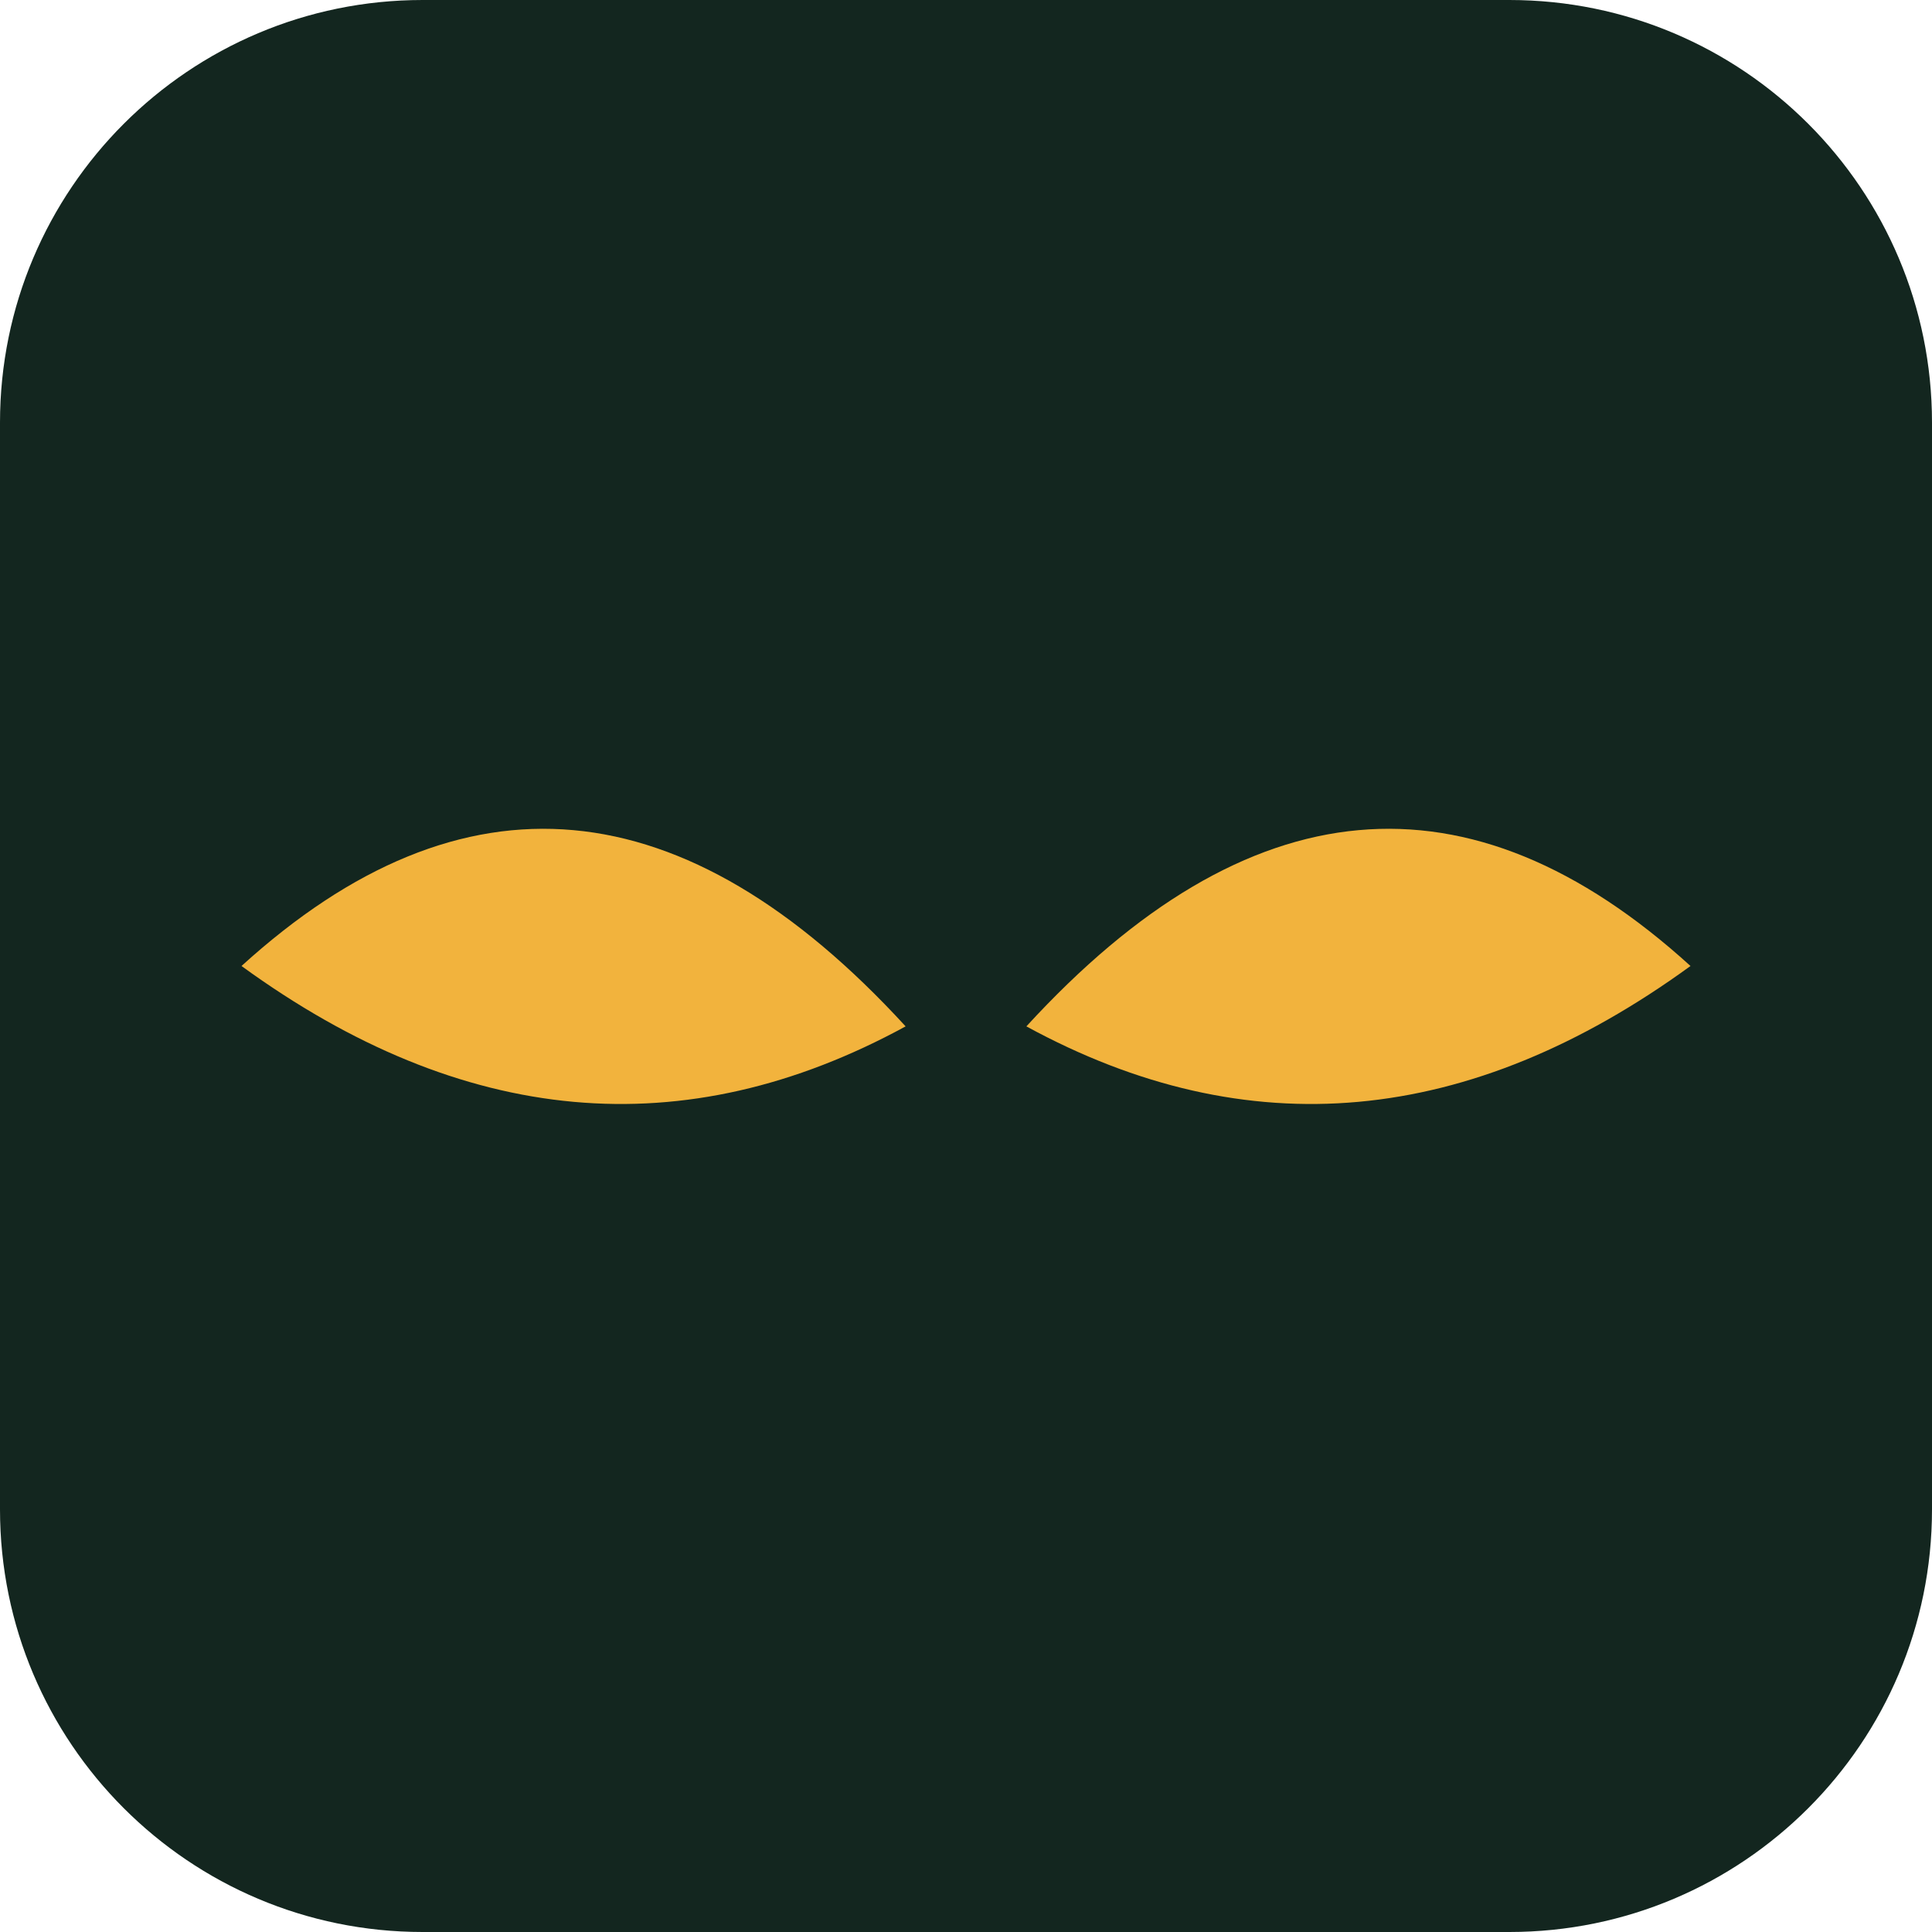
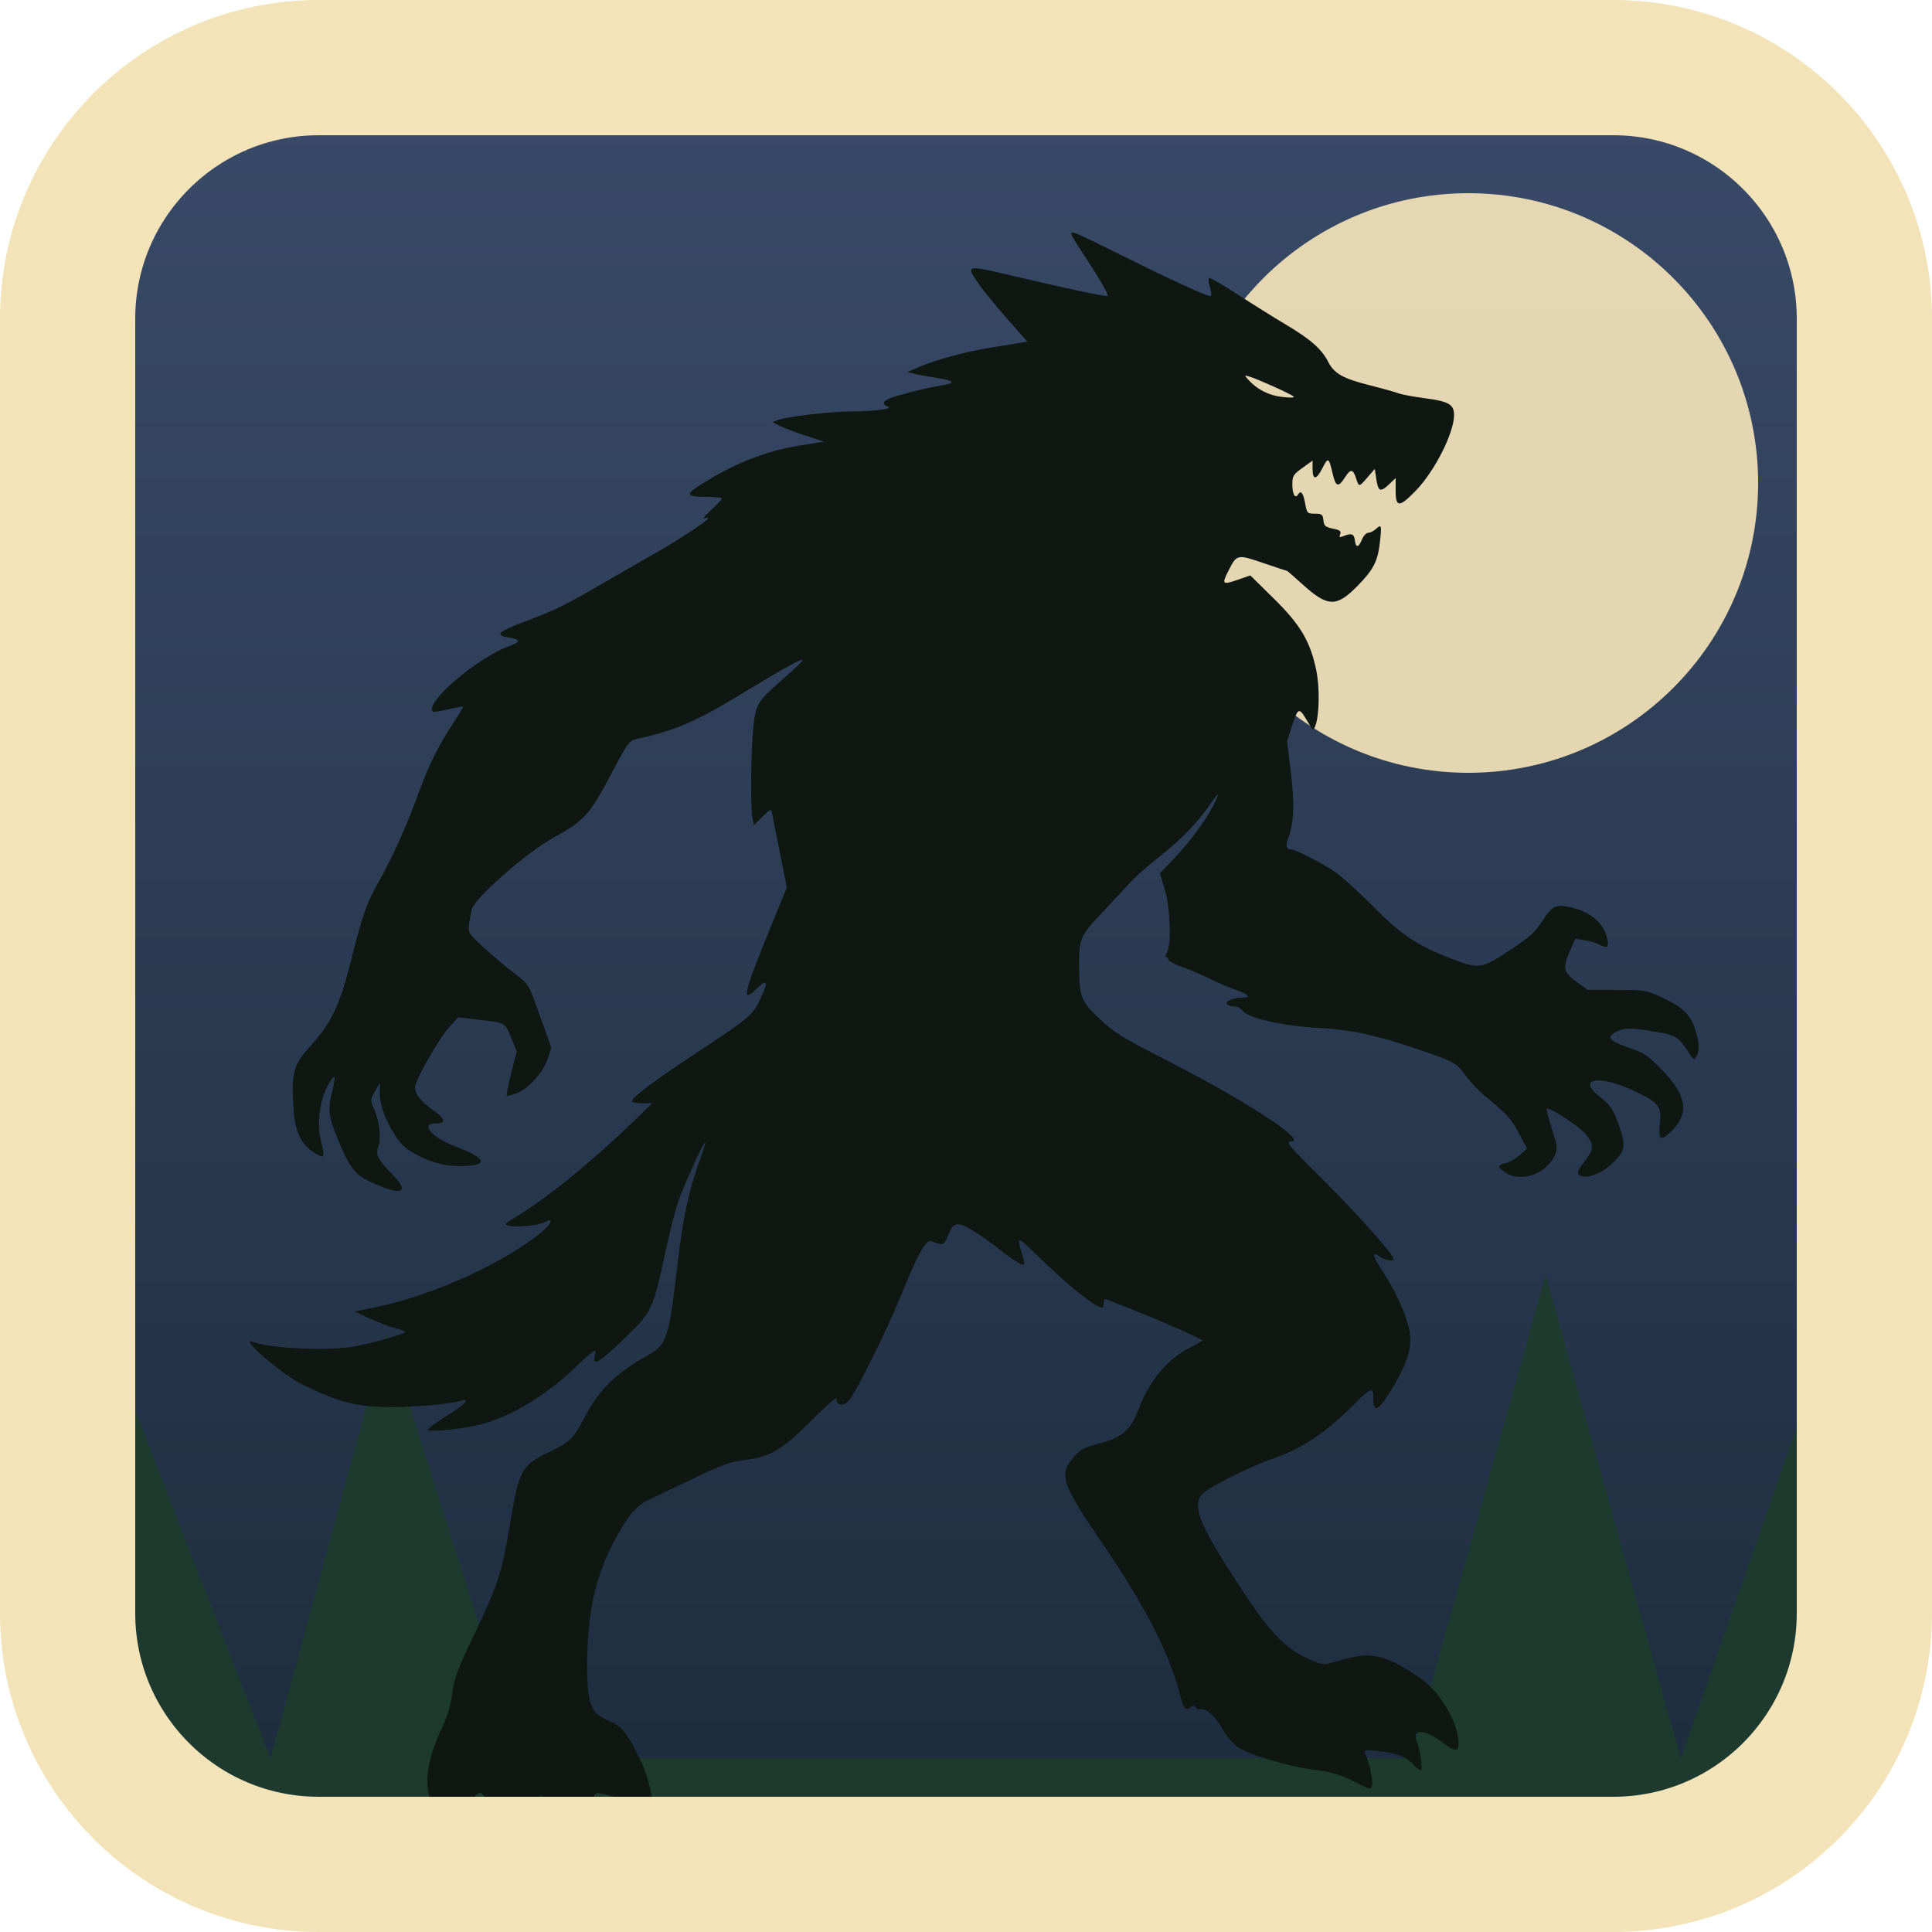
- <svg xmlns="http://www.w3.org/2000/svg" viewBox="0 0 64 64">
-   <rect width="64" height="64" rx="14" fill="#13261F" />
-   <g fill="#F2B33D">
-     <path d="M8 32q11-10 22 2q-11 6-22-2Z" />
-     <path d="M56 32q-11-10-22 2q11 6 22-2Z" />
+ <svg xmlns="http://www.w3.org/2000/svg" viewBox="0 0 200 200">
+   <defs>
+     <linearGradient id="s" x1="0" y1="0" x2="0" y2="1">
+       <stop offset="0" stop-color="#3B4C6B" />
+       <stop offset="1" stop-color="#1B2A3A" />
+     </linearGradient>
+     <clipPath id="c">
+       <rect x="7" y="7" width="186" height="186" rx="26" />
+     </clipPath>
+   </defs>
+   <g clip-path="url(#c)">
+     <rect width="200" height="200" fill="url(#s)" />
+     <circle cx="152" cy="50" r="30" fill="#F3E3B8" opacity=".92" />
+     <path d="M0 182L14 146 28 182 40 138 54 182 146 182 160 132 174 182 188 142 200 182V200H0Z" fill="#1E3A2F" />
+     <svg x="8" y="14" width="186" height="186" viewBox="0 0 800 800">
+       <path d="M 443.119 45.250 C 443.774 46.487, 446.403 50.650, 448.963 54.500 C 455.002 63.584, 459.285 71.048, 458.760 71.573 C 458.296 72.037, 438.312 67.786, 415.665 62.407 C 396.158 57.773, 395.674 57.863, 400.642 65.195 C 402.764 68.327, 408.663 75.619, 413.750 81.399 L 423 91.909 419.750 92.442 C 417.963 92.735, 412 93.705, 406.500 94.597 C 395.378 96.402, 382.297 99.956, 374.608 103.264 L 369.551 105.440 372.525 106.187 C 374.161 106.599, 378.764 107.441, 382.753 108.058 C 390.817 109.307, 391.357 110.419, 384.406 111.462 C 378.896 112.288, 365.612 115.626, 361.750 117.154 C 358.597 118.402, 358.220 119.756, 360.750 120.750 C 363.473 121.820, 355.974 122.873, 345 122.962 C 334.971 123.043, 316.201 125.219, 312.022 126.784 L 309.544 127.713 312.742 129.367 C 314.501 130.276, 319.667 132.237, 324.220 133.724 L 332.500 136.427 321.500 138.182 C 305.936 140.666, 291.004 146.739, 275.766 156.783 C 270.792 160.062, 271.747 161, 280.059 161 C 283.877 161, 287.004 161.338, 287.008 161.750 C 287.013 162.162, 284.875 164.449, 282.258 166.831 C 279.641 169.213, 278.288 170.914, 279.250 170.612 C 280.212 170.310, 281 170.251, 281 170.481 C 281 171.435, 267.748 180.187, 257.500 186.001 C 251.450 189.434, 240.875 195.510, 234 199.504 C 217.142 209.299, 212.360 211.650, 199.581 216.422 C 187.455 220.951, 185.694 222.608, 191.947 223.607 C 197.651 224.520, 197.720 225.464, 192.230 227.484 C 177.865 232.770, 154.498 252.831, 158.290 256.623 C 158.549 256.883, 161.625 256.434, 165.125 255.625 C 168.625 254.816, 171.610 254.277, 171.759 254.426 C 171.908 254.575, 169.771 258.158, 167.010 262.388 C 160.184 272.844, 156.696 279.981, 151.479 294.166 C 146.086 308.831, 140.248 321.707, 133.874 333 C 128.675 342.210, 127.061 346.894, 121.473 369 C 116.847 387.299, 112.983 395.353, 104.101 405.201 C 96.123 414.048, 95.318 416.901, 96.240 433.071 C 96.826 443.358, 99.630 449.372, 105.544 453.027 C 110.180 455.893, 110.347 455.562, 108.393 447.395 C 106.515 439.548, 108.122 428.618, 112.119 422.044 C 114.906 417.462, 115.300 418.668, 113.417 426.019 C 111.501 433.498, 111.937 437.146, 115.892 446.738 C 121.209 459.631, 123.487 462.654, 130.340 465.911 C 143.958 472.381, 148.533 471.154, 140.713 463.130 C 133.688 455.921, 132.678 453.967, 134.084 450.315 C 135.415 446.857, 134.492 438.932, 132.125 433.500 C 130.424 429.596, 130.435 429.407, 132.577 425.635 L 134.772 421.770 134.698 426.674 C 134.585 434.174, 141.584 448.081, 147.282 451.679 C 155.304 456.744, 162.393 459.001, 170.230 458.985 C 183.268 458.957, 182.711 455.736, 168.745 450.406 C 157.957 446.289, 152.370 440, 159.500 440 C 164.229 440, 164.025 437.982, 158.939 434.458 C 152.664 430.109, 149.742 426.170, 150.506 423.092 C 151.625 418.584, 161.336 401.853, 165.535 397.200 L 169.570 392.727 179.523 393.901 C 190.925 395.246, 190.374 394.911, 193.387 402.323 L 195.671 407.944 193.218 417.521 C 191.869 422.789, 190.987 427.320, 191.258 427.591 C 191.529 427.862, 193.614 427.338, 195.892 426.427 C 201.154 424.321, 207.432 417.227, 209.474 411.078 L 211.056 406.315 206.457 393.408 C 200.624 377.033, 201.446 378.381, 193.611 372.352 C 189.931 369.521, 183.965 364.450, 180.352 361.085 C 173.193 354.416, 173.500 355.458, 175.581 344.897 C 176.565 339.903, 199.942 319.338, 212.343 312.556 C 225.772 305.212, 228.188 302.515, 237.934 283.985 C 244.640 271.238, 245.841 269.528, 248.500 268.946 C 265.964 265.125, 274.809 261.382, 294.367 249.537 C 314.292 237.469, 323.001 232.641, 322.997 233.664 C 322.995 234.124, 319.132 237.860, 314.411 241.966 C 302.631 252.214, 302.015 253.234, 300.948 264.266 C 299.904 275.050, 299.715 299.325, 300.639 303.943 L 301.277 307.135 305.082 303.420 C 308.856 299.735, 308.892 299.724, 309.380 302.102 C 309.650 303.421, 311.229 311.350, 312.888 319.722 L 315.903 334.943 308.053 354.222 C 296.489 382.620, 295.616 386.673, 302.500 380 C 307.262 375.384, 307.787 376.721, 304.212 384.361 C 300.696 391.874, 299.651 392.750, 274 409.687 C 256.400 421.308, 247 428.412, 247 430.093 C 247 430.592, 249.031 431, 251.514 431 L 256.028 431 245.764 440.882 C 228.211 457.783, 208.824 473.435, 195.520 481.446 C 189.946 484.802, 189.855 484.926, 192.467 485.581 C 195.734 486.401, 205.459 485.360, 208.191 483.898 C 211.920 481.902, 211.503 484.184, 207.500 487.676 C 192.196 501.027, 159.137 516.320, 134.500 521.446 L 123.500 523.735 130.129 526.823 C 133.775 528.521, 138.838 530.434, 141.379 531.074 C 143.921 531.714, 146 532.527, 146 532.880 C 146 533.611, 133.481 537.237, 124.500 539.108 C 113.428 541.415, 86.269 540.343, 78.298 537.284 C 71.090 534.518, 91.243 551.889, 100.452 556.379 C 116.541 564.225, 124.976 566.336, 140 566.276 C 151.831 566.228, 165.896 564.921, 171.250 563.372 C 175.421 562.165, 172.367 565.252, 164.520 570.177 C 159.855 573.105, 156.030 575.890, 156.020 576.367 C 155.994 577.487, 169.659 576.270, 177.819 574.425 C 191.608 571.308, 207.629 561.971, 221.135 549.178 C 230.500 540.309, 231.343 539.784, 230.438 543.391 C 229.190 548.363, 232.174 546.696, 242.871 536.446 C 255.850 524.008, 256.340 523.013, 261.608 498.341 C 263.507 489.449, 266.137 479.008, 267.453 475.139 C 269.926 467.867, 279.065 447.731, 279.634 448.300 C 279.810 448.477, 278.438 452.869, 276.584 458.061 C 272.275 470.124, 269.547 482.895, 267.516 500.500 C 263.456 535.705, 262.631 538.369, 254.357 543.029 C 239.195 551.569, 232.700 557.986, 225.540 571.500 C 220.714 580.607, 219.518 581.742, 209.729 586.500 C 197.592 592.400, 196.745 594.018, 192.473 619.500 C 189.016 640.116, 187.194 645.697, 176.912 667.166 C 169.210 683.248, 167.835 686.917, 166.979 693.665 C 166.314 698.914, 164.869 703.850, 162.598 708.631 C 153.191 728.439, 153.633 741.568, 164.042 751.540 L 166.844 754.225 168.835 750.363 C 171.304 745.571, 177.744 738, 179.351 738 C 180.008 738, 181.364 739.520, 182.364 741.378 C 183.365 743.236, 186.420 746.948, 189.154 749.628 C 193.939 754.318, 194.175 754.425, 195.481 752.500 C 196.226 751.400, 199.008 747.973, 201.662 744.885 L 206.487 739.269 213.493 745.021 C 217.347 748.184, 221.560 751.916, 222.856 753.314 C 227.018 757.802, 230 753.643, 230 743.351 C 230 737.181, 229.825 737.246, 239.276 739.867 C 245.708 741.651, 254 746.307, 254 748.136 C 254 748.611, 254.508 749, 255.128 749 C 258.034 749, 255.521 733.568, 251.114 724.346 C 244.839 711.217, 242.648 708.460, 236.456 705.893 C 228.562 702.621, 226.999 698.474, 227.004 680.815 C 227.010 659.723, 230.437 643.045, 237.751 628.500 C 243.674 616.723, 248.454 610.439, 253.215 608.171 C 255.572 607.048, 264.700 602.683, 273.500 598.472 C 286.750 592.131, 290.789 590.653, 297 589.873 C 308.627 588.412, 313.810 585.366, 326.750 572.389 C 332.938 566.184, 338 561.702, 338 562.431 C 338 565.773, 340.869 566.244, 343.557 563.344 C 346.616 560.044, 360.874 531.270, 367.018 516 C 374.104 498.388, 377.801 491.699, 380.063 492.400 C 381.128 492.730, 382.884 493.273, 383.965 493.608 C 385.560 494.101, 386.242 493.435, 387.585 490.078 C 390.074 483.858, 391.729 483.465, 398.436 487.503 C 401.571 489.391, 406.918 493.135, 410.318 495.824 C 416.656 500.835, 420.880 503.453, 421.549 502.784 C 421.757 502.577, 421.268 500.219, 420.463 497.544 C 418.180 489.956, 418.462 490.016, 427.750 499.094 C 441.053 512.096, 453.355 521.982, 456.250 521.996 C 456.663 521.998, 457 521.052, 457 519.893 C 457 518.600, 457.483 517.985, 458.250 518.301 C 458.938 518.584, 464.225 520.670, 470 522.937 C 481.393 527.410, 501 536.068, 501 536.626 C 501 536.816, 498.399 538.284, 495.220 539.889 C 485.722 544.683, 477.583 554.271, 473.055 566 C 468.903 576.754, 465.599 579.753, 454.840 582.542 C 447.649 584.405, 445.798 585.530, 442.441 590.080 C 437.285 597.068, 438.851 601.168, 456.672 627.335 C 475.223 654.575, 485.849 675.135, 490.607 693 C 492.674 700.760, 493.380 701.759, 495.534 699.972 C 496.880 698.855, 497.291 698.853, 497.975 699.960 C 498.428 700.692, 499.418 701.053, 500.177 700.762 C 502.263 699.962, 506.942 704.204, 509.880 709.559 C 511.321 712.186, 514.126 715.639, 516.113 717.232 C 520.537 720.778, 538.927 726.298, 551.678 727.906 C 558.495 728.765, 562.263 729.902, 568.257 732.905 C 575.825 736.697, 576.027 736.740, 576.534 734.646 C 577.015 732.661, 575.356 725.034, 573.482 720.617 C 572.729 718.839, 573.073 718.774, 579.592 719.457 C 587.370 720.273, 591.690 721.977, 595.053 725.556 C 596.316 726.900, 597.712 728, 598.155 728 C 599.248 728, 598.052 719.287, 596.399 715.206 C 594.025 709.343, 599.872 709.520, 607.770 715.551 C 613.313 719.783, 615 719.925, 615 716.159 C 615 707.075, 606.803 692.975, 598.083 687.061 C 582.938 676.788, 576.414 675.119, 564.500 678.472 C 561.200 679.400, 557.464 680.406, 556.198 680.707 C 554.709 681.060, 551.306 679.973, 546.554 677.624 C 537.064 672.934, 530.463 665.853, 518.470 647.500 C 499.799 618.927, 496.554 611.382, 500.409 605.498 C 502.235 602.712, 522.017 592.687, 532.929 589.019 C 545.273 584.870, 556.608 577.193, 568.923 564.642 C 575.504 557.936, 577 557.350, 577 561.477 C 577 569.192, 578.959 568.524, 584.968 558.760 C 592.917 545.843, 594.881 538.586, 592.688 530.226 C 590.700 522.645, 586.752 514.328, 580.819 505.222 C 576.531 498.640, 576.311 496.704, 580.158 499.398 C 582.589 501.101, 586 501.553, 586 500.172 C 586 498.300, 569.221 479.504, 554.612 465.012 C 538.945 449.470, 537.726 448, 540.500 448 C 548.053 448, 519.786 429.594, 484.978 411.846 C 465.342 401.834, 461.845 399.676, 455.240 393.488 C 447.041 385.807, 446.196 383.727, 446.060 370.890 C 445.923 357.991, 446.521 356.512, 455.909 346.560 C 460.634 341.551, 466.323 335.433, 468.550 332.965 C 470.778 330.497, 476.403 325.487, 481.050 321.833 C 491.230 313.827, 498.405 306.528, 503.905 298.584 C 508.555 291.867, 509.084 291.929, 505.607 298.783 C 502.339 305.223, 494.838 315.269, 487.847 322.566 L 482.036 328.632 484.138 335.566 C 486.630 343.790, 487.248 360.137, 485.203 363.750 C 484.412 365.147, 484.322 366, 484.965 366 C 485.534 366, 485.887 366.457, 485.750 367.015 C 485.612 367.573, 488.425 369.074, 492 370.350 C 495.575 371.626, 500.975 373.935, 504 375.481 C 507.025 377.027, 512.313 379.276, 515.750 380.479 C 521.875 382.623, 522.911 384, 518.398 384 C 514.440 384, 510.330 385.965, 512.034 387.042 C 512.840 387.552, 514.458 387.976, 515.628 387.985 C 516.798 387.993, 518.373 388.905, 519.128 390.012 C 521.199 393.049, 536.952 396.601, 551.933 397.407 C 566.886 398.213, 578.012 400.549, 596 406.659 C 613.261 412.523, 614.068 412.964, 618.286 418.836 C 620.226 421.535, 623.954 425.489, 626.571 427.622 C 636.370 435.608, 638.588 438.038, 641.995 444.522 L 645.489 451.174 642.188 454.123 C 640.373 455.745, 637.563 457.337, 635.944 457.661 C 632.148 458.420, 632.226 459.543, 636.250 462.070 C 642.993 466.305, 653.912 462.446, 657.708 454.486 C 659.207 451.343, 659.148 450.719, 656.580 442.483 C 655.090 437.705, 654.021 433.646, 654.204 433.463 C 655.309 432.357, 669.543 441.767, 672.096 445.291 C 675.450 449.921, 675.280 451.612, 670.899 457.191 C 667.583 461.414, 667.349 462.536, 669.607 463.403 C 672.752 464.610, 679.396 461.867, 683.663 457.600 C 689.377 451.887, 689.669 449.944, 686.244 440.454 C 683.679 433.349, 682.774 432.021, 677.766 428.007 C 667.076 419.441, 678.407 418.214, 694.633 426.180 C 704.392 430.971, 705.511 432.603, 704.589 440.690 C 703.814 447.480, 705.123 448.112, 709.953 443.282 C 717.833 435.402, 716.552 427.381, 705.628 416.207 C 699.215 409.647, 697.661 408.611, 690.491 406.119 C 681.822 403.107, 680.618 401.429, 685.457 399.109 C 689.090 397.368, 691.205 397.359, 702 399.037 C 711.348 400.491, 712.986 401.445, 717.075 407.826 C 719.658 411.856, 719.922 412.015, 720.924 410.142 C 722.419 407.349, 722.270 404.066, 720.386 398.231 C 718.207 391.485, 715.076 388.401, 706.089 384.149 C 698.608 380.610, 698.316 380.559, 685.500 380.530 L 672.500 380.500 667.721 377.060 C 661.709 372.732, 661.236 370.785, 664.437 363.547 L 667.003 357.745 671.106 358.401 C 673.363 358.762, 676.487 359.718, 678.048 360.525 C 681.577 362.350, 682.225 361.399, 680.850 356.418 C 679.385 351.112, 674.078 346.369, 667.452 344.443 C 659.299 342.073, 657.048 342.683, 653.416 348.246 C 648.826 355.277, 647.571 356.432, 636.828 363.516 C 625.234 371.161, 624.100 371.304, 611.876 366.652 C 596.842 360.931, 589.344 355.921, 576.846 343.249 C 570.606 336.922, 562.901 329.978, 559.725 327.818 C 553.724 323.738, 542.381 318.002, 540.309 318.001 C 538.401 318, 537.911 316.365, 538.978 313.559 C 541.705 306.386, 542.103 297.866, 540.368 283.785 L 538.653 269.856 540.884 262.928 C 543.528 254.720, 543.973 254.571, 547.561 260.694 C 550.249 265.280, 550.334 265.332, 551.244 262.944 C 553.063 258.170, 553.246 245.753, 551.610 238 C 548.914 225.220, 544.559 217.904, 532.714 206.253 L 522.296 196.006 516.732 197.920 C 509.866 200.282, 509.489 199.942, 512.467 194.065 C 516.300 186.501, 516.349 186.490, 528.090 190.483 C 533.779 192.417, 538.552 194, 538.697 194 C 538.842 194, 541.905 196.669, 545.504 199.930 C 556.695 210.072, 560.576 210.219, 569.825 200.856 C 577.130 193.459, 579.076 189.672, 580.010 181.028 C 580.821 173.524, 580.677 173.077, 578.177 175.339 C 577.168 176.253, 575.645 177, 574.793 177 C 573.940 177, 572.683 178.350, 572 180 C 570.451 183.741, 569.229 183.837, 568.816 180.250 C 568.492 177.432, 567.294 177.046, 563.576 178.563 C 562.040 179.189, 561.781 179.013, 562.291 177.684 C 562.765 176.448, 562.232 175.868, 560.215 175.427 C 555.430 174.380, 555.150 174.166, 554.822 171.309 C 554.538 168.830, 554.091 168.500, 551.018 168.500 C 547.654 168.500, 547.506 168.339, 546.660 163.750 C 545.809 159.139, 544.781 157.928, 543.490 160.016 C 542.252 162.020, 541 159.805, 541 155.611 C 541 151.693, 541.373 151.071, 545.500 148.107 L 550 144.876 550 148.379 C 550 153.631, 551.640 153.632, 554.309 148.382 C 556.966 143.152, 557.216 143.281, 558.979 150.796 C 560.359 156.680, 561.475 156.968, 564.500 152.221 C 566.870 148.502, 568.039 148.585, 569.324 152.563 C 570.673 156.735, 570.653 156.735, 574.354 152.453 L 577.709 148.572 578.416 153.286 C 579.227 158.699, 580.277 159.067, 584.195 155.313 L 587 152.626 587 158.313 C 587 165.814, 588.655 165.802, 595.976 158.250 C 604.355 149.607, 613 132.520, 613 124.602 C 613 119.814, 610.623 118.464, 599.699 117.051 C 594.859 116.424, 589.684 115.450, 588.199 114.884 C 586.715 114.319, 581 112.724, 575.500 111.339 C 563.497 108.318, 559.606 106.109, 556.882 100.769 C 554.016 95.150, 549.043 90.796, 538 84.235 C 532.775 81.131, 523.134 75.105, 516.576 70.844 C 510.017 66.583, 504.322 63.301, 503.920 63.550 C 503.517 63.798, 503.671 65.576, 504.261 67.500 C 504.852 69.424, 505.082 71.251, 504.773 71.560 C 504.068 72.265, 488.193 65.019, 463.221 52.593 C 442.362 42.214, 441.311 41.830, 443.119 45.250 M 521.336 108.790 C 525.248 113.173, 530.478 115.845, 536.500 116.538 C 540.245 116.969, 542.124 116.876, 541.500 116.291 C 540.352 115.215, 525.742 108.621, 522 107.490 C 519.539 106.746, 519.529 106.766, 521.336 108.790" stroke="none" fill="#0E1712" fill-rule="evenodd" />
+     </svg>
  </g>
+   <rect x="7" y="7" width="186" height="186" rx="26" fill="none" stroke="#F3E3B8" stroke-width="14" />
</svg>
